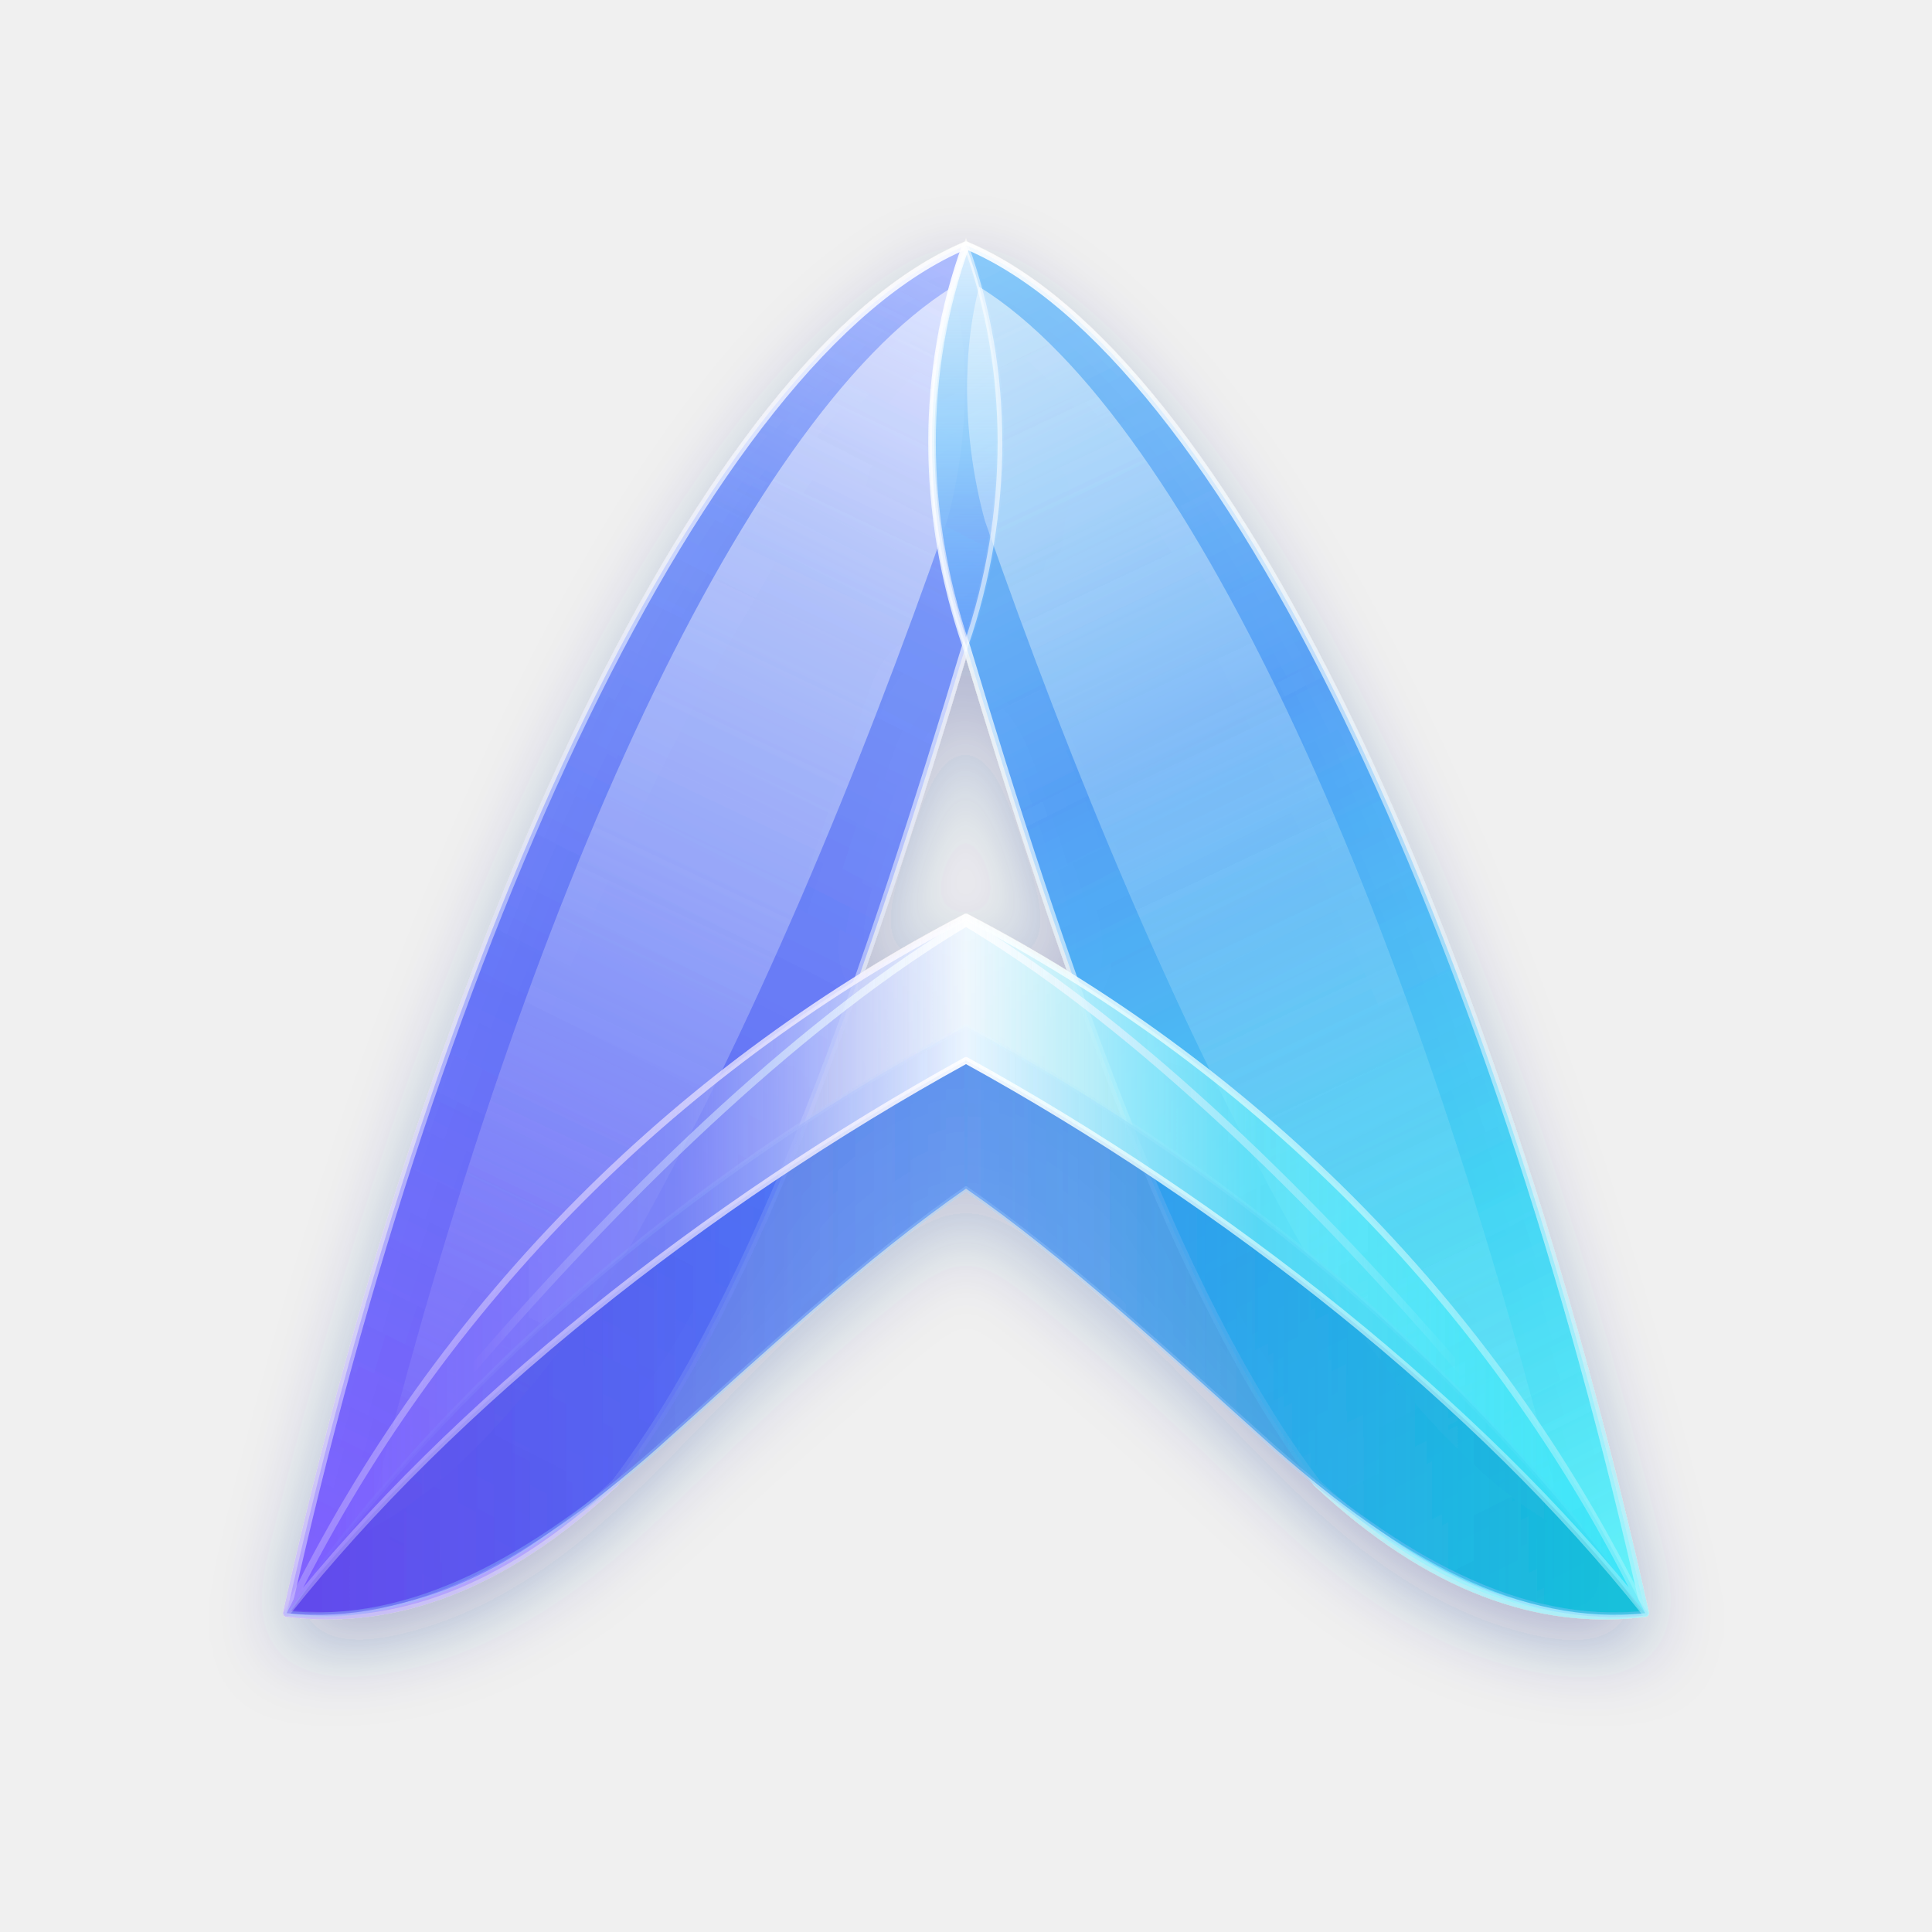
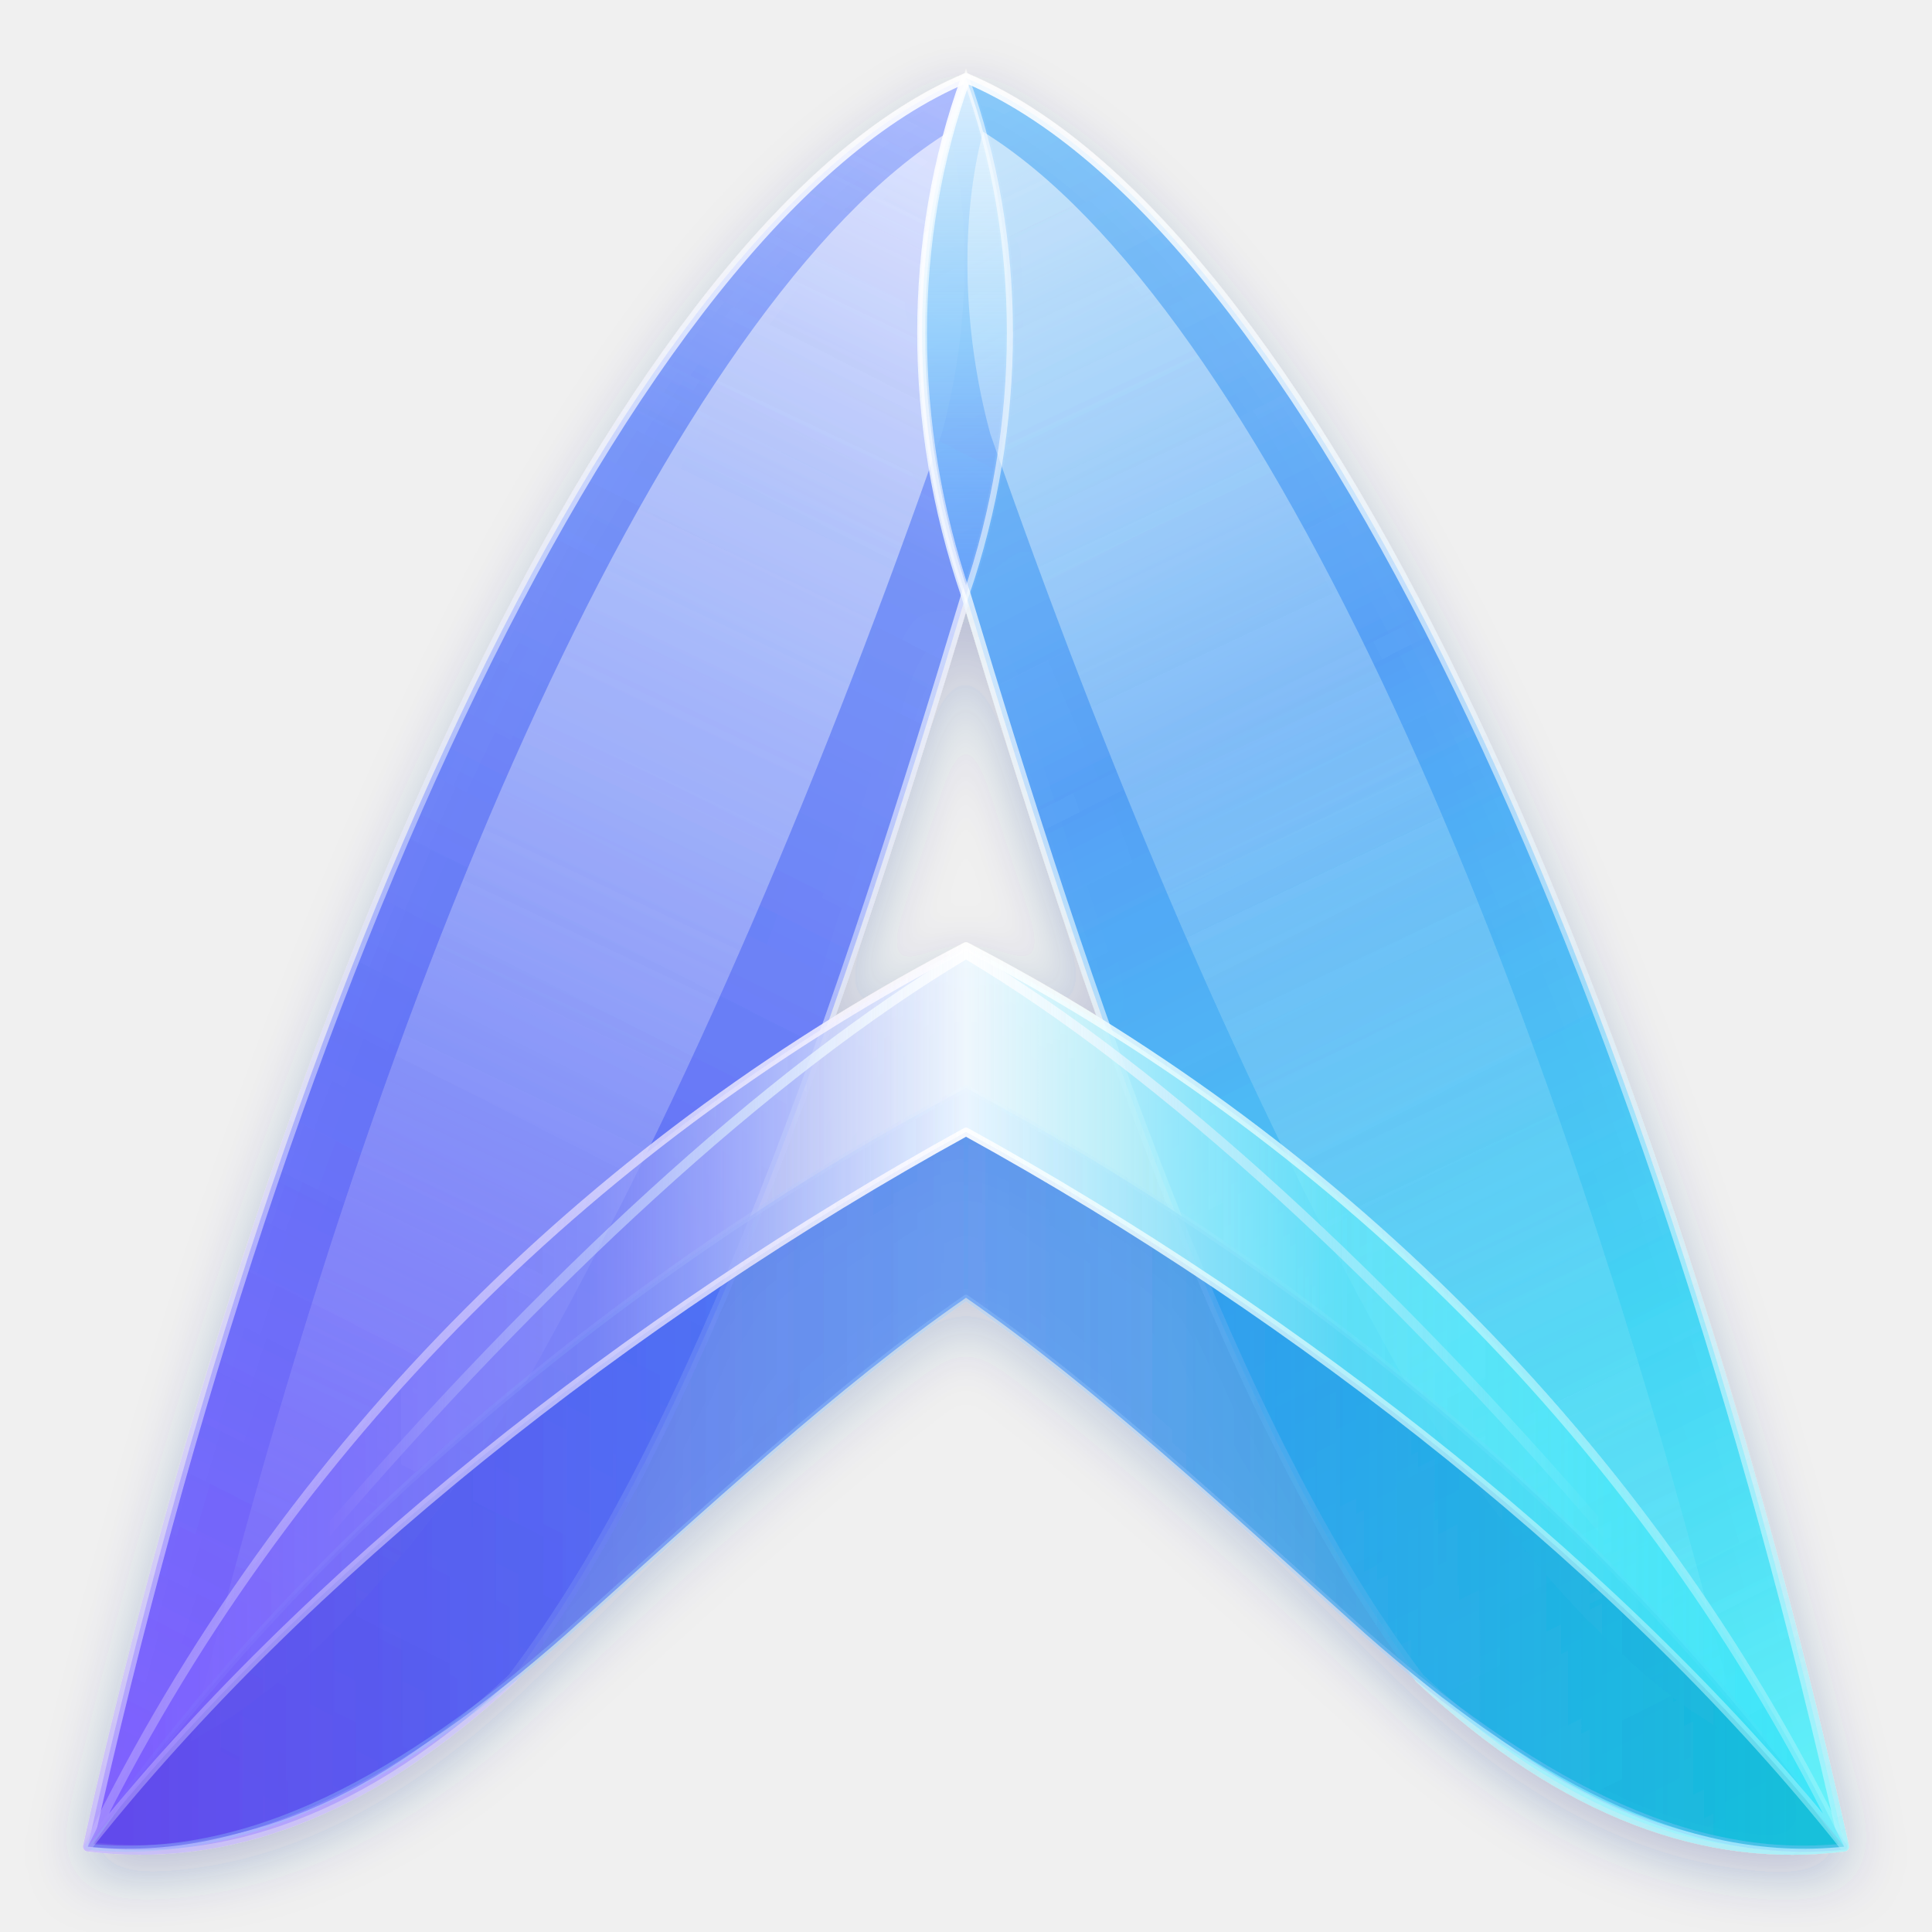
- <svg xmlns="http://www.w3.org/2000/svg" viewBox="0 0 1024 1024" width="1024" height="1024" fill="none">
+ <svg xmlns="http://www.w3.org/2000/svg" viewBox="116 98 792 792" width="1024" height="1024" fill="none">
  <defs>
-     <filter id="softGlow" x="-15%" y="-15%" width="130%" height="130%">
-       <feDropShadow dx="0" dy="14" stdDeviation="20" flood-color="#1E3A8A" flood-opacity="0.32" />
+     <filter id="softGlow" x="-10%" y="-10%" width="120%" height="120%">
+       <feDropShadow dx="0" dy="8" stdDeviation="12" flood-color="#1E3A8A" flood-opacity="0.28" />
    </filter>
    <linearGradient id="leftWingGrad" x1="170" y1="840" x2="520" y2="150" gradientUnits="userSpaceOnUse">
      <stop offset="0%" stop-color="#7C5CFF" stop-opacity="0.96" />
      <stop offset="42%" stop-color="#5B6CF9" stop-opacity="0.90" />
      <stop offset="78%" stop-color="#6B8DFB" stop-opacity="0.86" />
      <stop offset="100%" stop-color="#A8B8FF" stop-opacity="0.92" />
    </linearGradient>
    <linearGradient id="leftHighlightGrad" x1="210" y1="780" x2="500" y2="170" gradientUnits="userSpaceOnUse">
      <stop offset="0%" stop-color="#C4B5FD" stop-opacity="0.08" />
      <stop offset="45%" stop-color="#E0E7FF" stop-opacity="0.32" />
      <stop offset="100%" stop-color="#FFFFFF" stop-opacity="0.58" />
    </linearGradient>
    <linearGradient id="rightWingGrad" x1="504" y1="150" x2="855" y2="845" gradientUnits="userSpaceOnUse">
      <stop offset="0%" stop-color="#7CC4FA" stop-opacity="0.90" />
      <stop offset="35%" stop-color="#489AF8" stop-opacity="0.88" />
      <stop offset="72%" stop-color="#38D4F5" stop-opacity="0.92" />
      <stop offset="100%" stop-color="#5FF2FA" stop-opacity="0.96" />
    </linearGradient>
    <linearGradient id="rightHighlightGrad" x1="525" y1="165" x2="825" y2="800" gradientUnits="userSpaceOnUse">
      <stop offset="0%" stop-color="#FFFFFF" stop-opacity="0.55" />
      <stop offset="50%" stop-color="#BAE6FD" stop-opacity="0.28" />
      <stop offset="100%" stop-color="#A5F3FC" stop-opacity="0.10" />
    </linearGradient>
    <linearGradient id="apexPetalGrad" x1="512" y1="130" x2="512" y2="345" gradientUnits="userSpaceOnUse">
      <stop offset="0%" stop-color="#FFFFFF" stop-opacity="0.72" />
      <stop offset="50%" stop-color="#BAE6FD" stop-opacity="0.45" />
      <stop offset="100%" stop-color="#818CF8" stop-opacity="0.22" />
    </linearGradient>
    <linearGradient id="upperArchGrad" x1="160" y1="780" x2="864" y2="780" gradientUnits="userSpaceOnUse">
      <stop offset="0%" stop-color="#7C5CFF" stop-opacity="0.88" />
      <stop offset="28%" stop-color="#818CF8" stop-opacity="0.72" />
      <stop offset="50%" stop-color="#F0F9FF" stop-opacity="0.95" />
      <stop offset="72%" stop-color="#67E8F9" stop-opacity="0.75" />
      <stop offset="100%" stop-color="#38E4F8" stop-opacity="0.90" />
    </linearGradient>
    <linearGradient id="lowerArchGrad" x1="170" y1="840" x2="854" y2="840" gradientUnits="userSpaceOnUse">
      <stop offset="0%" stop-color="#5B46E8" stop-opacity="0.82" />
      <stop offset="50%" stop-color="#3B82F6" stop-opacity="0.68" />
      <stop offset="100%" stop-color="#06B6D4" stop-opacity="0.84" />
    </linearGradient>
    <linearGradient id="leftRim" x1="152" y1="855" x2="512" y2="130" gradientUnits="userSpaceOnUse">
      <stop offset="0%" stop-color="#C4B5FD" stop-opacity="0.75" />
      <stop offset="55%" stop-color="#E0E7FF" stop-opacity="0.55" />
      <stop offset="100%" stop-color="#FFFFFF" stop-opacity="0.90" />
    </linearGradient>
    <linearGradient id="rightRim" x1="512" y1="130" x2="872" y2="855" gradientUnits="userSpaceOnUse">
      <stop offset="0%" stop-color="#FFFFFF" stop-opacity="0.90" />
      <stop offset="55%" stop-color="#E0F2FE" stop-opacity="0.58" />
      <stop offset="100%" stop-color="#A5F3FC" stop-opacity="0.85" />
    </linearGradient>
    <linearGradient id="archRim" x1="160" y1="840" x2="864" y2="840" gradientUnits="userSpaceOnUse">
      <stop offset="0%" stop-color="#C4B5FD" stop-opacity="0.45" />
      <stop offset="50%" stop-color="#FFFFFF" stop-opacity="0.92" />
      <stop offset="100%" stop-color="#A5F3FC" stop-opacity="0.50" />
    </linearGradient>
    <linearGradient id="crestFade" x1="250" y1="706" x2="774" y2="706" gradientUnits="userSpaceOnUse">
      <stop offset="0%" stop-color="#FFFFFF" stop-opacity="0" />
      <stop offset="30%" stop-color="#E0F2FE" stop-opacity="0.55" />
      <stop offset="50%" stop-color="#FFFFFF" stop-opacity="0.88" />
      <stop offset="70%" stop-color="#E0F2FE" stop-opacity="0.55" />
      <stop offset="100%" stop-color="#FFFFFF" stop-opacity="0" />
    </linearGradient>
  </defs>
  <g filter="url(#softGlow)">
    <path d="M 512 130              C 374 188, 232 496, 152 855              C 208 862, 266 842, 326 786              C 402 686, 462 508, 512 342              C 536 272, 536 196, 512 130 Z" fill="url(#leftWingGrad)" stroke="url(#leftRim)" stroke-width="4" stroke-linejoin="round" />
    <path d="M 505 152              C 392 222, 272 492, 194 812              C 242 786, 286 736, 332 664              C 398 548, 456 408, 502 276              C 514 232, 514 186, 505 152 Z" fill="url(#leftHighlightGrad)" />
    <path d="M 512 130              C 650 188, 792 496, 872 855              C 816 862, 758 842, 698 786              C 622 686, 562 508, 512 342              C 488 272, 488 196, 512 130 Z" fill="url(#rightWingGrad)" stroke="url(#rightRim)" stroke-width="4" stroke-linejoin="round" />
    <path d="M 519 152              C 632 222, 752 492, 830 812              C 782 786, 738 736, 692 664              C 626 548, 568 408, 522 276              C 510 232, 510 186, 519 152 Z" fill="url(#rightHighlightGrad)" />
    <path d="M 512 130              C 536 196, 536 272, 512 342              C 488 272, 488 196, 512 130 Z" fill="url(#apexPetalGrad)" stroke="#FFFFFF" stroke-opacity="0.55" stroke-width="2.5" />
    <path d="M 152 855              C 246 720, 384 612, 512 544              C 640 612, 778 720, 872 855              C 806 862, 742 826, 676 768              C 618 716, 564 666, 512 630              C 460 666, 406 716, 348 768              C 282 826, 218 862, 152 855 Z" fill="url(#lowerArchGrad)" stroke="#93C5FD" stroke-opacity="0.35" stroke-width="2.5" stroke-linejoin="round" />
    <path d="M 152 855              C 234 686, 366 562, 512 486              C 658 562, 790 686, 872 855              C 784 744, 650 638, 512 562              C 374 638, 240 744, 152 855 Z" fill="url(#upperArchGrad)" stroke="url(#archRim)" stroke-width="3.5" stroke-linejoin="round" />
    <path d="M 250 726 C 338 624, 430 538, 512 489 C 594 538, 686 624, 774 726" stroke="url(#crestFade)" stroke-width="4" stroke-linecap="round" stroke-linejoin="round" />
  </g>
</svg>
